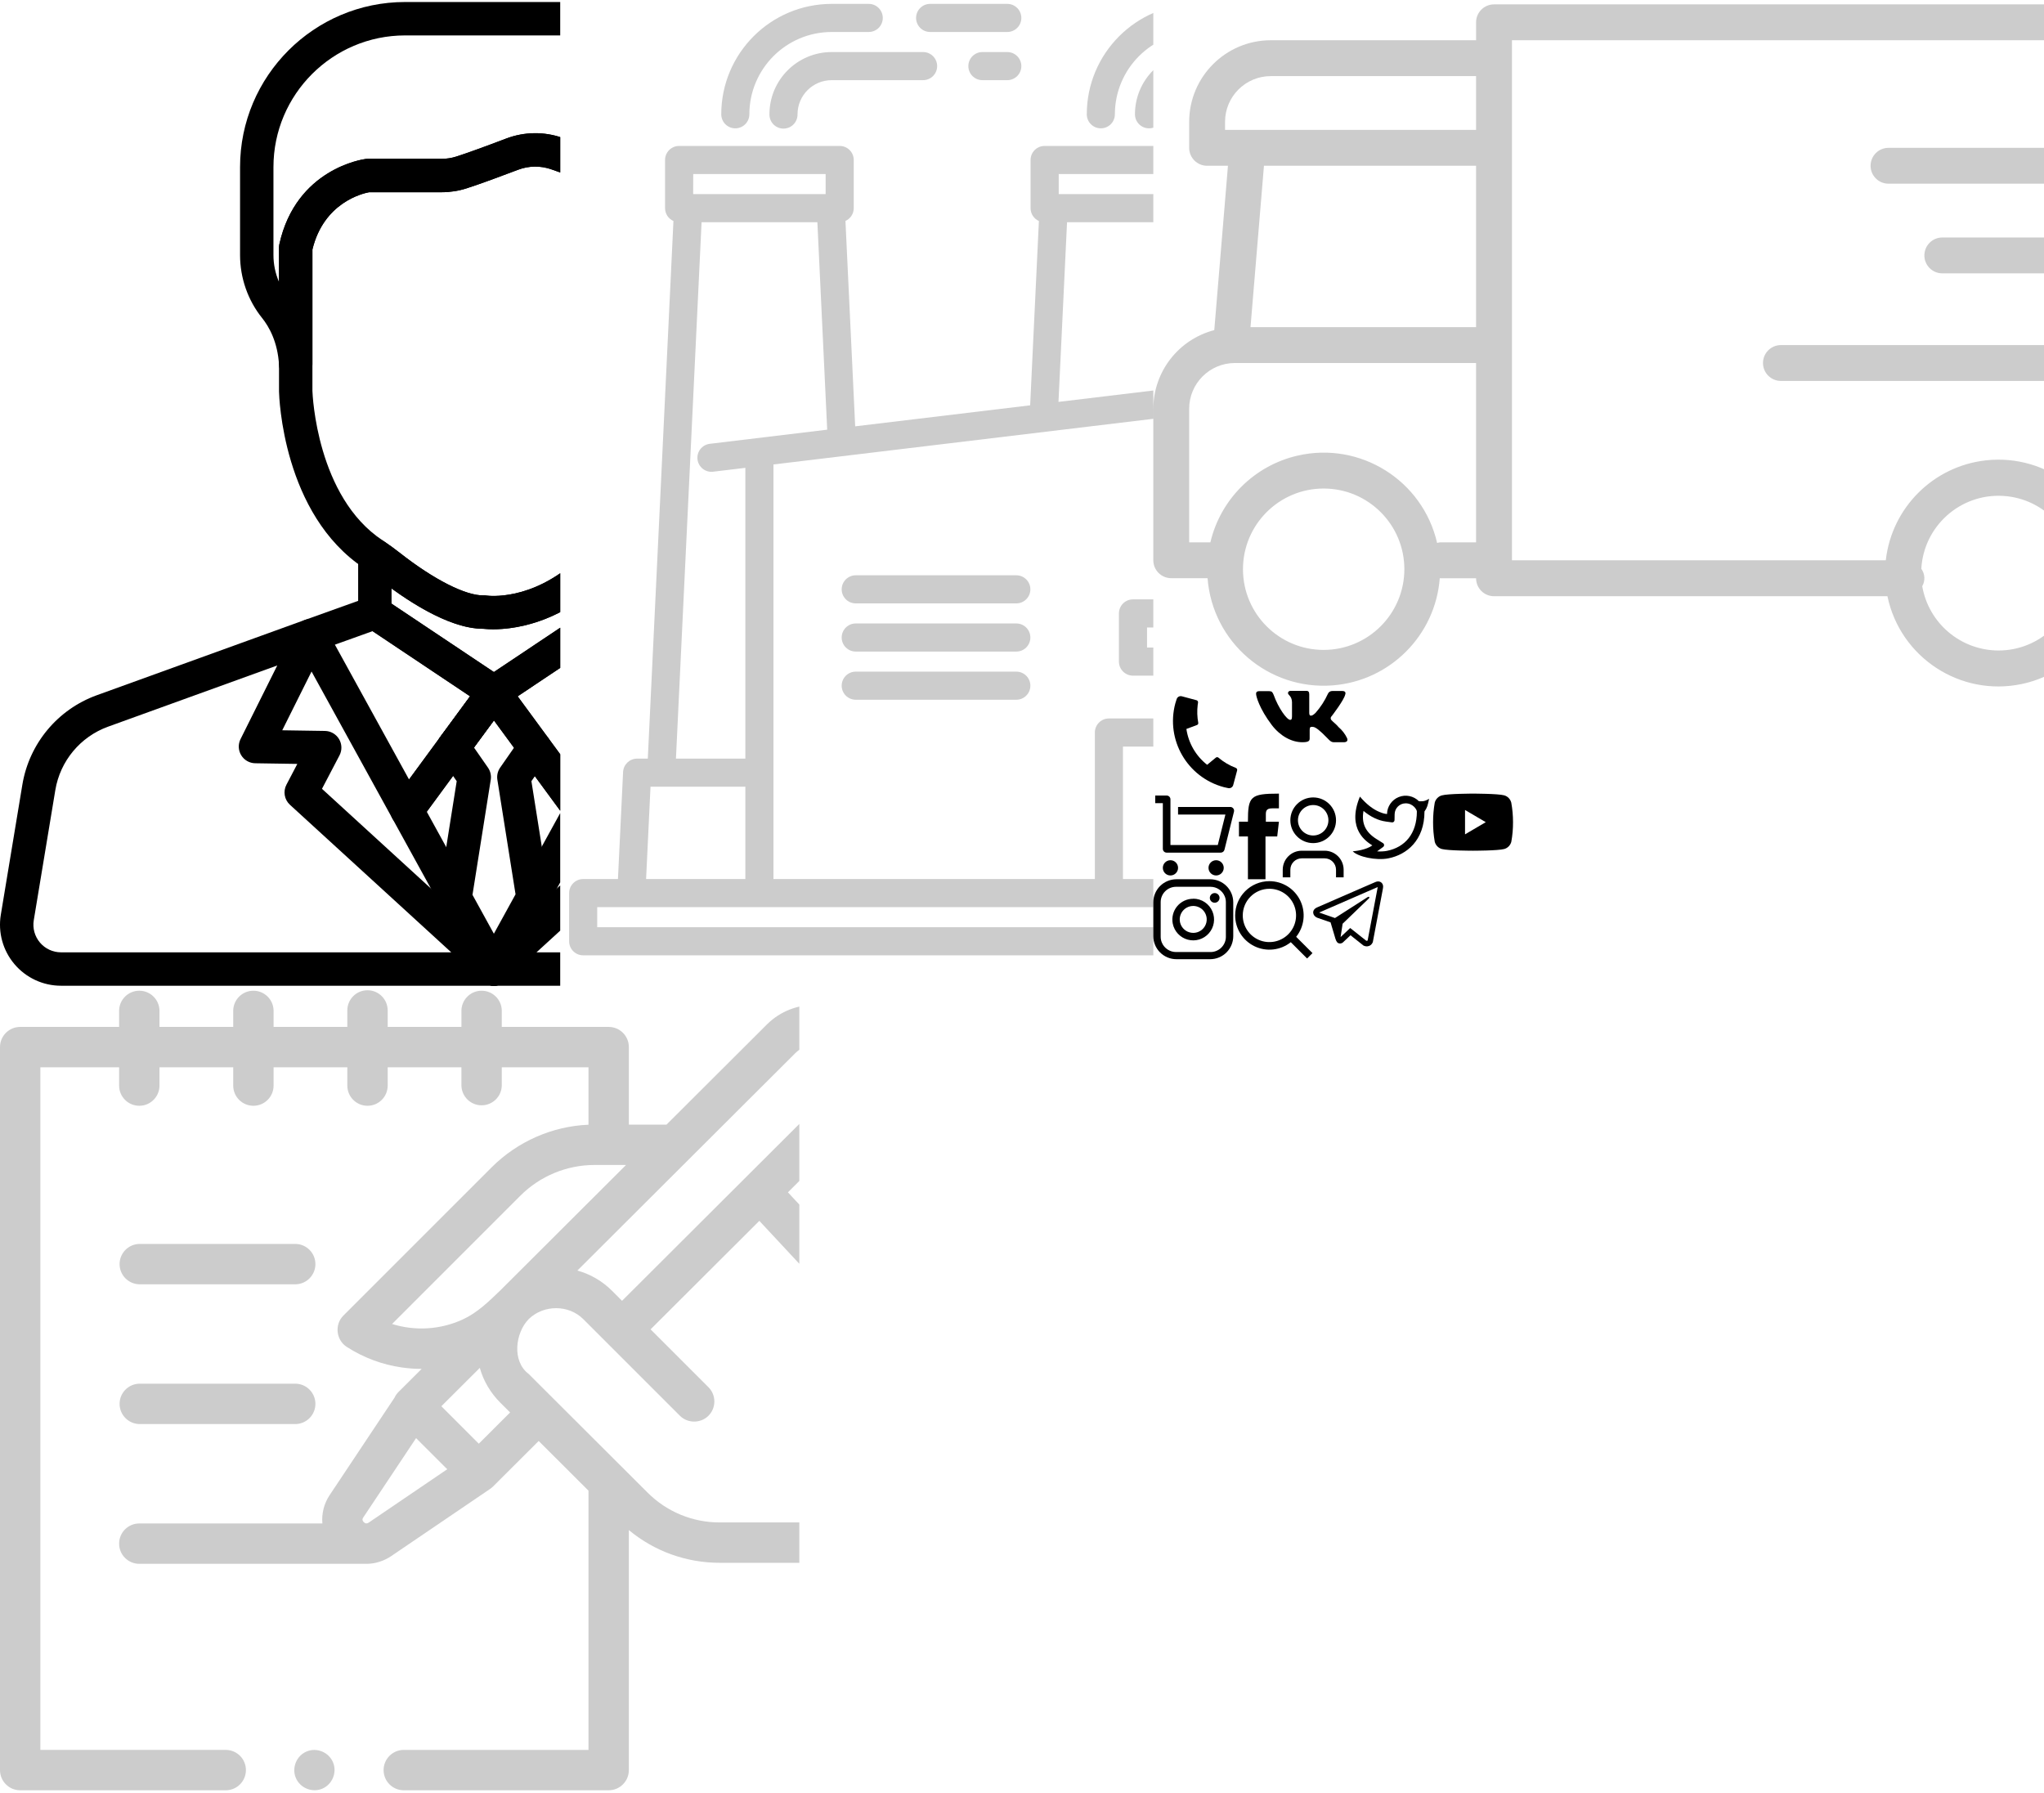
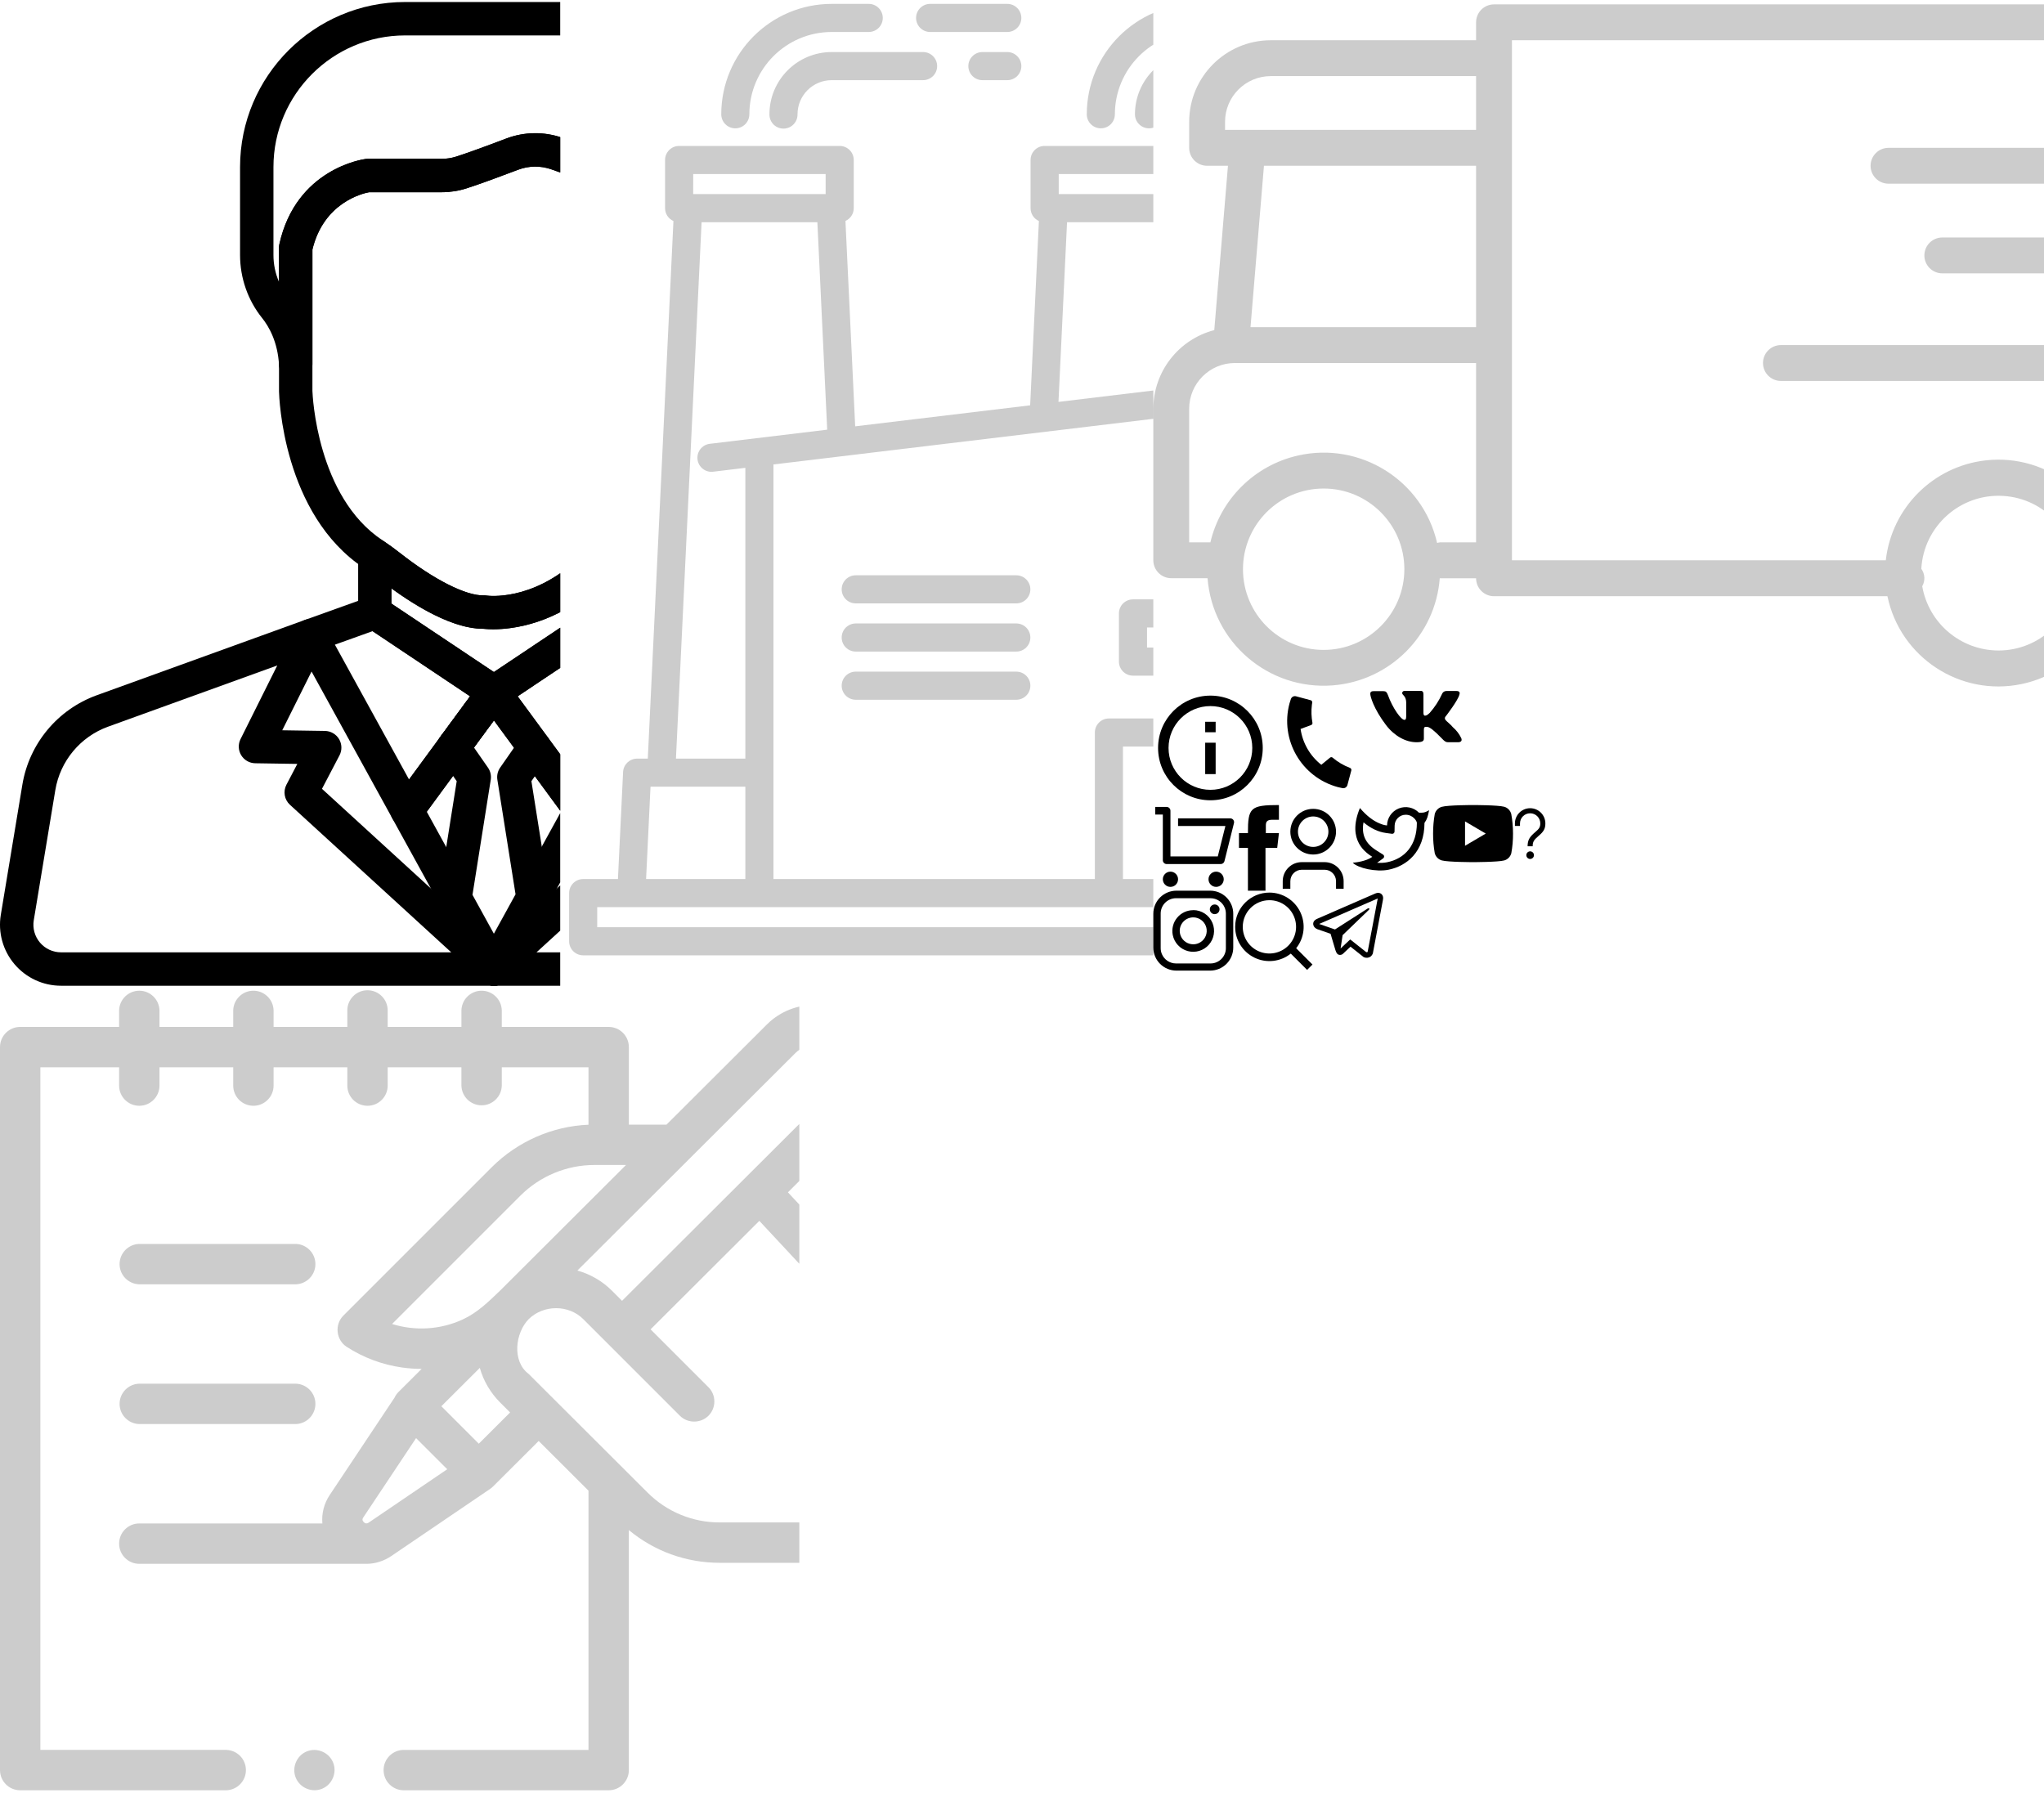
<svg xmlns="http://www.w3.org/2000/svg" width="358" height="314" viewBox="0 0 358 314">
  <view id="about1" viewBox="99 0 103 168" />
  <svg width="103" height="168" viewBox="0 0 103 168" x="99">
    <path d="M46.66 9.117a10.91 10.91 0 00-10.896 10.899 2.461 2.461 0 104.921 0 5.983 5.983 0 015.977-5.977h16.015a2.46 2.46 0 000-4.922H46.66zm30.764 0h-4.36a2.46 2.46 0 100 4.922h4.36a2.46 2.46 0 000-4.922zM63.91 5.602h13.512a2.46 2.46 0 100-4.922H63.91a2.46 2.46 0 100 4.922z" fill-opacity=".2" />
    <path d="M29.784 22.477a2.46 2.46 0 002.464-2.461 14.43 14.43 0 0114.41-14.414h6.498a2.46 2.46 0 100-4.922h-6.497a19.356 19.356 0 00-19.333 19.336 2.46 2.46 0 002.458 2.46zm80.897-13.36a10.91 10.91 0 00-10.898 10.899 2.459 2.459 0 002.461 2.46 2.46 2.46 0 002.461-2.46 5.982 5.982 0 015.976-5.977h7.421a2.46 2.46 0 001.74-4.201 2.46 2.46 0 00-1.74-.72h-7.421z" fill-opacity=".2" />
    <path d="M93.807 22.477a2.46 2.46 0 002.46-2.461 14.429 14.429 0 0114.414-14.414h13.836a2.46 2.46 0 002.461-2.461A2.46 2.46 0 00124.517.68h-13.836a19.357 19.357 0 00-19.335 19.336 2.46 2.46 0 002.46 2.46zm71.049 131.485h-5.977V66.634l6.271-.754a2.46 2.46 0 00-.588-4.885l-50.122 6.022-1.35-28.316a2.454 2.454 0 001.455-2.242v-8.438a2.458 2.458 0 00-2.46-2.46H83.96a2.46 2.46 0 00-2.46 2.46v8.438a2.456 2.456 0 001.46 2.25l-1.532 32.282-30.646 3.679-1.704-35.972a2.455 2.455 0 001.452-2.239v-8.438a2.461 2.461 0 00-2.46-2.46H19.944a2.46 2.46 0 00-2.461 2.46v8.438a2.458 2.458 0 001.468 2.25l-4.49 94.16H12.59a2.461 2.461 0 00-2.458 2.342l-.9 18.751H3.141a2.46 2.46 0 00-2.46 2.461v8.438a2.462 2.462 0 002.46 2.461h161.715a2.459 2.459 0 002.461-2.461v-8.438a2.459 2.459 0 00-2.461-2.461zm-24.706 0v-25.664a2.46 2.46 0 00-2.461-2.461h-16.875a2.459 2.459 0 00-2.461 2.461v25.664h-3.796v-25.664a2.465 2.465 0 00-2.461-2.461H95.221a2.461 2.461 0 00-2.46 2.461v25.664H36.467V81.348l117.49-14.12v86.734H140.15zm-4.922 0h-11.953v-23.203h11.953v23.203zm-25.593 0H97.682v-23.203h11.953v23.203zM86.432 30.482h23.203v3.516H86.432v-3.516zm1.457 8.438h20.285l1.367 28.687-23.152 2.783 1.5-31.47zm-65.475-8.438h23.194v3.516H22.406l.008-3.516zm1.464 8.438h20.283l1.72 36.337-20.608 2.48a2.461 2.461 0 00.588 4.886l5.685-.684v50.93H19.39l4.49-93.95zm-8.942 98.871h16.61v16.171H14.16l.776-16.171zM162.395 162.4H5.601v-3.516h156.794v3.516z" fill-opacity=".2" />
    <path d="M79.003 117.635H50.88a2.46 2.46 0 00-2.461 2.461 2.463 2.463 0 002.46 2.461h28.125a2.463 2.463 0 002.461-2.461 2.46 2.46 0 00-2.46-2.461zm0-16.875H50.88a2.46 2.46 0 00-2.461 2.461 2.463 2.463 0 002.46 2.461h28.125a2.463 2.463 0 002.461-2.461 2.46 2.46 0 00-2.46-2.461zm0 8.437H50.88a2.463 2.463 0 00-2.461 2.461 2.46 2.46 0 002.46 2.461h28.125a2.459 2.459 0 002.461-2.461 2.463 2.463 0 00-2.46-2.461zm28.872-4.218h-8.438a2.454 2.454 0 00-2.46 2.46v8.438a2.462 2.462 0 002.46 2.461h8.438a2.46 2.46 0 002.461-2.461v-8.438a2.464 2.464 0 00-2.461-2.46zm-2.461 8.437h-3.516V109.9h3.516v3.516z" fill-opacity=".2" />
  </svg>
  <view id="about2" viewBox="0 173 140 141" />
  <svg width="140" height="141" viewBox="0 0 140 141" y="173">
    <path d="M24.396 51.94H51.79a3.536 3.536 0 000-7.07H24.397a3.536 3.536 0 000 7.07zm0 24.478H51.79a3.536 3.536 0 000-7.07H24.397a3.536 3.536 0 000 7.07zm33.936 59.255c-.741-1.778-2.832-2.65-4.617-1.912-1.779.736-2.646 2.84-1.909 4.617.74 1.78 2.832 2.648 4.614 1.913 1.778-.735 2.652-2.841 1.912-4.618z" fill-opacity=".2" />
    <path d="M180.051 80.97l-42.048-45.137 12.874-12.844a11.601 11.601 0 003.468-8.308c0-3.102-1.201-6.022-3.381-8.221-4.508-4.554-11.929-4.612-16.542-.13a1.073 1.073 0 01-.034.033l-17.651 17.609h-6.595V10.396a3.535 3.535 0 00-3.535-3.535h-18.72V3.973a3.536 3.536 0 00-7.07 0V6.86H67.901V3.973a3.535 3.535 0 00-7.07 0V6.86H47.917V3.973a3.536 3.536 0 00-7.07 0V6.86H27.932V3.973a3.536 3.536 0 00-7.07 0V6.86H3.535A3.536 3.536 0 000 10.396v126.629a3.535 3.535 0 003.535 3.535H39.62a3.536 3.536 0 000-7.07H7.07V13.93h13.792v3.208a3.535 3.535 0 007.07 0v-3.207h12.915v3.207a3.535 3.535 0 007.07 0v-3.207h12.915v3.207a3.535 3.535 0 007.07 0v-3.207h12.914v3.207a3.536 3.536 0 007.07 0v-3.207h15.185v10.06c-6.35.259-12.414 2.94-16.916 7.417L60.139 57.423c-1.572 1.573-1.28 4.265.58 5.47a24.043 24.043 0 009.643 3.612c1.144.165 2.304.249 3.473.249h.016l-4.058 4.048a3.534 3.534 0 00-.7 1.005L57.751 88.841a7.72 7.72 0 00-1.287 4.987H24.397a3.535 3.535 0 000 7.07H64.21c1.53 0 3.073-.51 4.333-1.367L85.78 87.82c.204-.133.4-.291.573-.463l7.995-7.976 8.722 8.703v45.407H70.72a3.535 3.535 0 000 7.07h35.886a3.535 3.535 0 003.535-3.535v-42.04c4.469 3.71 10.041 5.734 15.925 5.734h14.104c2.933 0 5.777 1.216 7.785 3.318l26.934 28.624c2.142 2.277 6.11.708 6.11-2.423v-46.86c0-.894-.339-1.755-.949-2.41zM91.155 36.408a18.38 18.38 0 0112.955-5.367h5.539L87.623 53.014c-2.038 1.957-3.967 3.874-6.577 5.084a17.277 17.277 0 01-12.375.793l22.484-22.483zm48.207-25.02c1.844-1.777 4.79-1.758 6.579.048a4.58 4.58 0 011.333 3.245 4.592 4.592 0 01-1.379 3.292l-36.946 36.86-1.78-1.781a13.79 13.79 0 00-6.043-3.52l38.236-38.144zM64.57 93.684c-.303.205-.585.182-.847-.078-.391-.388-.193-.686-.086-.846l9.238-13.876 5.457 5.448-13.762 9.352zm19.29-13.827l-6.558-6.559 6.736-6.72c.636 2.3 1.896 4.402 3.581 6.087l1.725 1.722-5.483 5.47zm90.07 41.466l-20.843-22.15a17.941 17.941 0 00-12.916-5.524h-14.104a17.787 17.787 0 01-12.644-5.225l-20.817-20.77c-3.005-2.254-2.334-7.25 0-9.622 2.624-2.553 6.997-2.548 9.563.019l16.913 16.913c1.36 1.36 3.638 1.36 5 0a3.537 3.537 0 000-5L113.949 59.83l19.046-19.002L173.93 84.77v36.552z" fill-opacity=".2" />
  </svg>
  <view id="about3" viewBox="202 0 156 121" />
  <svg width="156" height="121" viewBox="0 0 156 121" x="202">
    <path d="M175.875 72.98a3.141 3.141 0 00-3.141 3.14v22.007h-4.996c-1.232-10.893-11.06-18.725-21.953-17.494a19.85 19.85 0 00-17.494 17.494H62.813V7.049h109.921v9.877a3.141 3.141 0 006.282 0V3.908a3.141 3.141 0 00-3.141-3.14H59.672a3.14 3.14 0 00-3.14 3.14v3.14H20.564C12.68 7.06 6.29 13.449 6.28 21.333v4.56a3.14 3.14 0 003.14 3.141h3.653l-2.396 28.784A14.274 14.274 0 000 71.582v26.545a3.141 3.141 0 003.14 3.141H9.5c.861 11.23 10.664 19.637 21.895 18.776 10.034-.769 18.007-8.742 18.777-18.776.028 0 .05.015.078.015h6.281a3.14 3.14 0 003.14 3.141h68.906c2.237 10.735 12.754 17.624 23.489 15.386a19.853 19.853 0 0015.386-15.386h8.423a3.141 3.141 0 003.141-3.141V76.121a3.141 3.141 0 00-3.141-3.141zm-146.04 40.85c-7.804 0-14.132-6.327-14.132-14.133 0-7.805 6.328-14.133 14.133-14.133 7.805 0 14.133 6.328 14.133 14.133-.009 7.802-6.331 14.124-14.133 14.133zm26.696-18.844H50.25c-.184.02-.366.056-.543.11C47.18 84.122 36.237 77.274 25.264 79.8a20.389 20.389 0 00-15.27 15.186H6.28V71.582a8.012 8.012 0 018.003-8.002H56.53v31.406zm0-37.687H17.022l2.356-28.266H56.53V57.3zm0-34.547H12.563v-1.42a8.012 8.012 0 018.002-8.002H56.53v9.422zm105.036 78.39c-.403 7.185-6.353 12.801-13.549 12.789h-.003a13.572 13.572 0 01-13.342-11.253 2.825 2.825 0 00-.16-3.056c.42-7.47 6.816-13.187 14.287-12.767 7.471.42 13.188 6.816 12.767 14.287z" fill-opacity=".2" />
    <path d="M172.734 25.893h-43.968a3.14 3.14 0 100 6.28h43.968a3.14 3.14 0 100-6.28zm6.282 34.547h-69.094a3.14 3.14 0 100 6.28h69.094a3.14 3.14 0 000-6.28zm-6.282-18.844h-34.546a3.14 3.14 0 100 6.281h34.546a3.14 3.14 0 100-6.281z" fill-opacity=".2" />
  </svg>
  <view id="about4" viewBox="0 0 99 173" />
  <svg width="99" height="173" viewBox="0 0 99 173">
    <g clip-path="url(#dclip0)">
      <path d="M81.508 128.022a2.926 2.926 0 00-4.089.626l-.36.492a2.924 2.924 0 004.709 3.469l.366-.498a2.926 2.926 0 00-.626-4.089z" />
      <path d="M82.272 155.85l-7.523-13.678 7.024-9.566a2.925 2.925 0 10-4.715-3.462l-8.13 11.071a2.924 2.924 0 00-.205 3.14l8.423 15.314a2.925 2.925 0 005.126-2.819zm21.799-15.636l-8.096-11.026a2.924 2.924 0 10-4.715 3.464l6.989 9.519-7.471 13.585a2.925 2.925 0 105.126 2.821l8.372-15.222a2.924 2.924 0 00-.205-3.141zm4.636-45.966a2.925 2.925 0 00-3.02.18 46.56 46.56 0 00-4.798 3.774c-7.872 7.116-15.35 6.153-15.643 6.111a2.89 2.89 0 00-.533-.035c-3.111.08-8.72-2.763-14.654-7.423a47.874 47.874 0 00-2.767-2.019 2.924 2.924 0 00-4.562 2.424v10.034a2.927 2.927 0 001.351 2.465l20.74 13.859a.06.06 0 01.01.007l.055.036a2.925 2.925 0 003.263-.021l.03-.02a.689.689 0 00.035-.023l20.691-13.826a2.925 2.925 0 001.367-2.476V96.837a2.924 2.924 0 00-1.565-2.59zm-4.285 11.482l-17.921 11.975-17.92-11.975v-2.661c4.363 3.172 10.782 7.061 16.014 7.061h.034c1.757.194 10.715.722 19.793-7.241v2.841z" />
      <path d="M89.385 120.743a2.925 2.925 0 00-5.243-1.25l-6.723 9.157a2.925 2.925 0 104.716 3.461l6.688-9.108a2.923 2.923 0 00.562-2.26zm41.676-94.295c-.058-.459-1.428-10.347-10.736-14.248.27-1.737.242-3.97-.861-6.14-1.482-2.92-4.406-4.821-8.692-5.655a2.921 2.921 0 00-.558-.053H70.955c-15.94 0-28.91 12.968-28.91 28.91v15.405c0 4.014 1.368 7.927 3.852 11.02 1.23 1.533 2.747 4.21 2.976 8.26a2.925 2.925 0 005.845-.165V43.696c1.986-8.214 8.765-9.813 9.93-10.029h12.699c1.494 0 2.962-.228 4.366-.678 2.415-.774 6.246-2.2 9.035-3.259a8.48 8.48 0 015.816-.073l13.594 4.773c6.797 2.507 8.01 8.473 8.16 9.41v24.105a2.923 2.923 0 002.927 2.923 2.928 2.928 0 002.891-2.492c.011-.075 1.179-7.62 4.945-13.66a13.102 13.102 0 002.004-6.932V26.817c0-.123-.008-.247-.024-.37zm-5.827 21.335a7.252 7.252 0 01-1.066 3.756V43.64c0-.105-.006-.21-.018-.315-.045-.425-1.254-10.449-11.994-14.394a1.4 1.4 0 00-.04-.014l-13.615-4.78a14.328 14.328 0 00-9.831.125c-3.905 1.483-6.929 2.575-8.743 3.157a8.44 8.44 0 01-2.58.399H64.412c-.126 0-.251.008-.376.024-.495.064-12.162 1.723-15.097 14.882-.047.21-.07.423-.07.637v6.02a11.886 11.886 0 01-.975-4.715V29.263c0-12.716 10.345-23.06 23.06-23.06h38.965c1.613.343 3.573 1.048 4.317 2.483.91 1.756-.127 4.174-.128 4.176a2.926 2.926 0 001.963 4.086c7.446 1.793 8.965 8.935 9.163 10.09v20.745z" />
      <path d="M124.152 43.326c-.046-.425-1.255-10.449-11.995-14.394l-.039-.014-13.616-4.78a14.344 14.344 0 00-9.831.124c-3.905 1.483-6.929 2.575-8.744 3.157a8.442 8.442 0 01-2.58.4H64.413c-.126 0-.252.007-.376.023-.495.064-12.162 1.723-15.098 14.883-.046.209-.07.422-.07.636v25.21c.02.873.638 21.5 14.89 30.934l.074.052c.061.043.122.087.186.13a42.232 42.232 0 012.427 1.77c4.152 3.261 11.977 8.674 18.15 8.674h.033c.335.037.934.086 1.745.086 3.499 0 10.962-.916 18.437-7.674a40.801 40.801 0 014.195-3.296l.219-.153c.071-.05.142-.101.216-.15 4.754-3.194 12.988-11.433 14.716-30.738.008-.087.012-.174.012-.261V43.642c0-.106-.006-.211-.017-.316zm-5.833 24.487c-1.594 17.422-9.017 24.176-12.14 26.273-.111.075-.22.152-.33.23l-.162.113a46.56 46.56 0 00-4.798 3.774c-7.843 7.09-15.297 6.16-15.662 6.108a2.949 2.949 0 00-.515-.031c-3.11.08-8.72-2.763-14.653-7.423a47.62 47.62 0 00-2.766-2.019l-.072-.05c-.07-.05-.14-.1-.223-.155-11.501-7.612-12.254-25.426-12.279-26.17V43.697c1.993-8.244 8.814-9.824 9.925-10.028h12.704c1.493 0 2.962-.228 4.366-.678 2.415-.775 6.246-2.2 9.034-3.26a8.48 8.48 0 015.816-.072l13.595 4.772c6.797 2.507 8.01 8.474 8.16 9.411v23.972zm-29.203 52.104a2.925 2.925 0 00-4.974-.423l-7.006 9.543a2.926 2.926 0 004.712 3.467l7.007-9.508a3.03 3.03 0 00.57-1.77c0-.453-.106-.902-.309-1.309zm.187 47.094a2.925 2.925 0 00-4.087-.137l-.67.612a2.924 2.924 0 00-.579 3.584l.02.037a2.925 2.925 0 004.623.642l.648-.649a2.924 2.924 0 00.045-4.089z" />
      <path d="M88.453 167.485l-.67-.611a2.925 2.925 0 00-4.041 4.227l.648.648a2.922 2.922 0 004.633-.661l.02-.037a2.927 2.927 0 00-.59-3.566z" />
      <path d="M88.503 167.532l-.004-.003a2.928 2.928 0 00-3.992-.005l-.008.008a2.926 2.926 0 00-.092 4.236l.031.03c.57.568 1.316.851 2.063.851.748 0 1.497-.286 2.067-.856l.031-.031a2.925 2.925 0 00-.096-4.23zm-1.053-49.138a2.935 2.935 0 00-3.279 1.099 2.922 2.922 0 002.39 4.614 2.925 2.925 0 002.93-2.926v-.007a2.921 2.921 0 00-2.041-2.78z" />
      <path d="M88.876 119.468l-.025-.034a2.924 2.924 0 00-5.277 1.739v.05c0 1.077.605 2.058 1.553 2.568.43.231.905.345 1.378.345a2.96 2.96 0 001.633-.491 2.928 2.928 0 00.738-4.177z" />
      <path d="M121.297 110.281a2.923 2.923 0 00-1.749-1.718l-11.215-4.02a2.918 2.918 0 00-2.613.321l-20.78 13.885-.017.012 1.632 2.426-1.669-2.401a2.924 2.924 0 00-.742 4.172l15.213 20.719a2.922 2.922 0 004.92-.322l16.847-30.629a2.925 2.925 0 00.173-2.445zm-19.937 26.24l-10.692-14.563 17.077-11.412 6.6 2.367-12.985 23.608z" />
      <path d="M89.382 120.72a2.928 2.928 0 00-1.251-1.925l-20.85-13.931a2.927 2.927 0 00-2.613-.321l-11.215 4.02a2.925 2.925 0 00-1.575 4.163l16.846 30.629a2.924 2.924 0 004.92.321l8.13-11.071.019-.027 7.066-9.623a2.93 2.93 0 00.523-2.235zm-12.323 8.422l-.021.028-5.397 7.351-12.986-23.609 6.6-2.366 17.078 11.412-5.274 7.184zm95.795 31.07l-3.773-22.785a20.17 20.17 0 00-13.024-15.655l-36.504-13.207a2.924 2.924 0 00-3.612 4.056l7.621 15.284-7.478.116a2.923 2.923 0 00-2.546 4.281l3.067 5.857-31.39 28.716a6.31 6.31 0 00-.095.09l-.648.648a2.925 2.925 0 00-.498 3.472l.023.041a2.926 2.926 0 002.566 1.522h75.746a10.67 10.67 0 008.152-3.776 10.672 10.672 0 002.393-8.66zm-6.853 4.876a4.833 4.833 0 01-3.692 1.71H93.965l28.252-25.843a2.924 2.924 0 00.617-3.515l-1.909-3.644 7.375-.113a2.927 2.927 0 002.573-4.23l-6.433-12.9 29.629 10.719a14.316 14.316 0 019.242 11.11l3.773 22.785v.001a4.83 4.83 0 01-1.083 3.92z" />
      <path d="M88.526 167.555l-.034-.031a2.925 2.925 0 00-4.037.106l-.03.031a2.925 2.925 0 002.074 4.987h.064a2.925 2.925 0 001.963-5.093z" />
      <path d="M88.435 167.472a2.922 2.922 0 00-4.521.767l-.02.037a2.924 2.924 0 00.462 3.44l.01.011a2.914 2.914 0 002.103.891 2.91 2.91 0 001.97-.764l.031-.028a2.92 2.92 0 00.646-.854c.589-1.176.297-2.621-.68-3.5z" />
      <path d="M88.562 167.649l-.012-.012-.023-.024-.65-.648a1.954 1.954 0 00-.093-.089l-31.39-28.717 3.067-5.856a2.925 2.925 0 00-2.546-4.282l-7.48-.115 7.622-15.284a2.927 2.927 0 00-.433-3.252 2.922 2.922 0 00-3.179-.804l-36.503 13.206a20.17 20.17 0 00-13.024 15.656L.144 160.213a10.669 10.669 0 002.394 8.659 10.67 10.67 0 008.152 3.776H86.5a2.925 2.925 0 002.062-4.999zm-77.871-.851a4.832 4.832 0 01-3.692-1.709 4.834 4.834 0 01-1.083-3.921l3.773-22.785a14.312 14.312 0 019.243-11.11l29.628-10.719-6.432 12.898a2.925 2.925 0 002.572 4.23l7.375.114-1.908 3.644a2.925 2.925 0 00.616 3.515l28.252 25.843H10.69z" />
      <path d="M96.456 131.628a2.925 2.925 0 00-.48-2.441l-7.119-9.694a2.916 2.916 0 00-3.268-1.03 2.921 2.921 0 00-1.538 1.19l-6.988 9.482a2.925 2.925 0 00-.049 3.41l2.976 4.274-3.17 19.982a2.924 2.924 0 00.326 1.867l6.791 12.347a2.925 2.925 0 005.126 0l6.842-12.438a2.93 2.93 0 00.362-1.41v-.001a2.94 2.94 0 00-.037-.459l-3.155-19.888 2.944-4.226c.202-.293.35-.62.436-.965zM86.5 163.537l-3.745-6.81 3.198-20.155a2.923 2.923 0 00-.49-2.129l-2.45-3.521 3.496-4.743 3.514 4.786-2.422 3.478a2.923 2.923 0 00-.489 2.129l3.184 20.063-3.796 6.902z" />
    </g>
    <defs>
      <clipPath id="dclip0">
        <path d="M0 0h98.119v173H0z" />
      </clipPath>
    </defs>
  </svg>
-   <view id="basket" viewBox="202 139 15 15" />
-   <svg width="15" height="15" viewBox="0 0 15 15" x="202" y="139">
+   <view id="basket" viewBox="202 141 15 15" />
+   <svg width="15" height="15" viewBox="0 0 15 15" x="202" y="141">
    <path d="M1.667 9.667v-8H.333V.333h2A.667.667 0 013 1v8h8.292l1.333-5.333H4.333V2.334h9.147a.667.667 0 01.647.828L12.46 9.83a.667.667 0 01-.647.505h-9.48a.666.666 0 01-.666-.667zM3 14.334a1.334 1.334 0 110-2.668 1.334 1.334 0 010 2.668zm8 0a1.333 1.333 0 110-2.667 1.333 1.333 0 010 2.667z" />
  </svg>
-   <view id="fb" viewBox="217 139 7 15" />
-   <svg width="7" height="15" viewBox="0 0 7 15" x="217" y="139">
+   <view id="fb" viewBox="217 141 7 15" />
+   <svg width="7" height="15" viewBox="0 0 7 15" x="217" y="141">
    <path d="M7 0C1.978 0 1.57.475 1.57 4.92H0v2.586h1.57V15h3.076V7.506h2.053L7 4.921H4.709V3.603c0-.724.238-1.024 1.148-1.024H7V0z" />
  </svg>
-   <view id="inst" viewBox="202 154 14 14" />
-   <svg width="14" height="14" viewBox="0 0 14 14" x="202" y="154">
+   <view id="info" viewBox="202 121 20 20" />
+   <svg width="20" height="20" viewBox="0 0 20 20" x="202" y="121">
+     <path d="M10 19.167a9.166 9.166 0 01-9.167-9.166A9.167 9.167 0 0110 .834a9.166 9.166 0 019.167 9.167A9.166 9.166 0 0110 19.167zm0-1.833a7.333 7.333 0 100-14.666 7.333 7.333 0 000 14.666zM9.084 5.417h1.833v1.834H9.084V5.417zm0 3.667h1.833v5.5H9.084v-5.5z" />
+   </svg>
+   <view id="inst" viewBox="202 156 14 14" />
+   <svg width="14" height="14" viewBox="0 0 14 14" x="202" y="156">
    <path d="M12.71 10.063a2.67 2.67 0 01-.784 1.894 2.685 2.685 0 01-1.897.789H3.97a2.691 2.691 0 01-2.477-1.658 2.677 2.677 0 01-.203-1.025V4.006a2.678 2.678 0 01.782-1.896 2.695 2.695 0 011.898-.792h6.058a2.695 2.695 0 012.478 1.662c.134.326.203.674.202 1.027v6.056zM9.984 0H4.043a4.059 4.059 0 00-2.861 1.186A4.033 4.033 0 000 4.04v5.92a4.023 4.023 0 001.182 2.854A4.05 4.05 0 004.042 14h5.916a4.058 4.058 0 002.86-1.186A4.034 4.034 0 0014 9.96V4.04a4.024 4.024 0 00-1.182-2.854A4.049 4.049 0 009.958 0h.027zM7 9.39a2.37 2.37 0 01-2.192-1.448 2.35 2.35 0 01.506-2.572A2.366 2.366 0 019.343 6.8a2.352 2.352 0 01-1.441 2.409c-.285.119-.592.18-.902.18zm0-5.974a3.64 3.64 0 00-3.598 4.341 3.653 3.653 0 106.96-2.102A3.645 3.645 0 007 3.4v.017zm3.753-1a.852.852 0 00-.854.886.845.845 0 00.682.792.852.852 0 001.013-.746.844.844 0 00-.84-.932z" />
  </svg>
-   <view id="phone" viewBox="202 121 18 18" />
-   <svg width="18" height="18" viewBox="0 0 18 18" x="202" y="121">
+   <view id="phone" viewBox="222 121 18 18" />
+   <svg width="18" height="18" viewBox="0 0 18 18" x="222" y="121">
    <path d="M14.679 13.942l-.685 2.556a.748.748 0 01-.867.54 12.03 12.03 0 01-.784-.174c-6.4-1.715-10.202-8.282-8.49-14.668.053-.2.133-.455.24-.765a.748.748 0 01.903-.478l2.561.686a.375.375 0 01.274.422c-.028.17-.049.307-.061.411a10.405 10.405 0 00.1 3.126.34.34 0 01-.216.382l-1.862.695a9.773 9.773 0 003.632 6.275l1.533-1.258a.347.347 0 01.444.003 10.442 10.442 0 003.05 1.8.376.376 0 01.228.448z" />
  </svg>
-   <view id="profile" viewBox="224 139 12 15" />
-   <svg width="12" height="15" viewBox="0 0 12 15" x="224" y="139">
+   <view id="profile" viewBox="224 141 12 15" />
+   <svg width="12" height="15" viewBox="0 0 12 15" x="224" y="141">
    <path d="M11.333 14.667H10v-1.333a2 2 0 00-2-2H4a2 2 0 00-2 2v1.333H.667v-1.333A3.334 3.334 0 014 10h4a3.333 3.333 0 013.333 3.334v1.333zM6 8.667a4 4 0 110-8 4 4 0 010 8zm0-1.333A2.667 2.667 0 106 2a2.667 2.667 0 000 5.334z" />
  </svg>
-   <view id="search" viewBox="216 154 14 14" />
-   <svg width="14" height="14" viewBox="0 0 14 14" x="216" y="154">
+   <view id="question" viewBox="265 141 6 10" />
+   <svg width="6" height="10" viewBox="0 0 6 10" x="265" y="141">
+     <path d="M3 8.11a.667.667 0 110 1.334.667.667 0 010-1.334zM3 .555A2.667 2.667 0 015.666 3.22c0 .963-.334 1.463-1.188 2.188-.857.728-1.034 1.055-1.034 1.812h-.889c0-1.1.35-1.642 1.347-2.489.675-.573.875-.873.875-1.51a1.777 1.777 0 10-3.555 0v.444H.333V3.22A2.667 2.667 0 013 .555z" />
+   </svg>
+   <view id="search" viewBox="216 156 14 14" />
+   <svg width="14" height="14" viewBox="0 0 14 14" x="216" y="156">
    <path d="M11.02 10.078l2.856 2.855-.943.943-2.855-2.855A6.002 6.002 0 01.333 6.334c0-3.312 2.688-6 6-6a6.002 6.002 0 014.688 9.744zm-1.337-.494a4.665 4.665 0 00-3.35-7.917 4.665 4.665 0 00-4.666 4.667 4.665 4.665 0 007.916 3.35l.1-.1z" />
  </svg>
-   <view id="tg" viewBox="230 154 14 13" />
-   <svg width="14" height="13" viewBox="0 0 16 14" x="230" y="154">
+   <view id="tg" viewBox="230 156 14 13" />
+   <svg width="14" height="13" viewBox="0 0 16 14" x="230" y="156">
    <path d="M12.964.001a1.561 1.561 0 00-.503.124h-.002c-.154.063-.884.38-1.992.861L6.49 2.718.833 5.182l.034-.013s-.194.065-.396.209a1.11 1.11 0 00-.315.315.95.95 0 00-.15.618c.049.402.301.643.482.776.183.135.358.198.358.198H.85l2.63.916c.117.391.801 2.714.965 3.25.097.319.192.519.31.671a.771.771 0 00.204.196.595.595 0 00.132.059l-.027-.007c.008.002.015.009.02.01.022.007.037.01.064.014.417.13.751-.137.751-.137l.019-.015 1.553-1.462 2.602 2.064.059.026c.543.246 1.092.11 1.382-.132.293-.244.406-.555.406-.555l.02-.05 2.01-10.65c.057-.264.072-.51.009-.749a1.004 1.004 0 00-.42-.583.982.982 0 00-.575-.15zm-.055 1.142c-.002.035.004.03-.01.098v.006l-1.993 10.54c-.008.015-.023.048-.063.08-.042.035-.076.057-.25-.015L7.41 9.33l-1.923 1.81.404-2.666 5.2-5.011c.215-.207.143-.25.143-.25.015-.253-.324-.074-.324-.074l-6.557 4.2-.002-.011-3.144-1.094v-.003L1.2 6.23l.017-.006.017-.009.017-.007L6.91 3.744l3.974-1.731 1.971-.853c.045-.017.024-.017.055-.017z" />
  </svg>
-   <view id="tw" viewBox="236 139 15 12" />
-   <svg width="15" height="12" viewBox="0 0 15 12" x="236" y="139">
+   <view id="tw" viewBox="236 141 15 12" />
+   <svg width="15" height="12" viewBox="0 0 15 12" x="236" y="141">
    <path d="M10.2 1.7a1.933 1.933 0 00-1.934 1.897l-.018 1.05a.4.4 0 01-.454.39l-1.04-.142c-1.37-.187-2.682-.818-3.94-1.866-.399 2.206.38 3.735 2.255 4.914l1.165.732a.4.4 0 01.022.662l-1.061.776c.631.04 1.23.011 1.728-.088 3.145-.628 5.237-2.994 5.237-6.898 0-.319-.675-1.428-1.96-1.428zM6.933 3.572a3.267 3.267 0 015.59-2.237c.474-.003.877.117 1.78-.43-.224 1.093-.334 1.568-.81 2.22 0 5.095-3.131 7.573-6.309 8.207-2.178.434-5.346-.28-6.254-1.228.462-.036 2.342-.238 3.429-1.033-.92-.606-4.579-2.76-2.174-8.549C3.314 1.841 4.458 2.74 5.618 3.215c.772.316.962.31 1.316.358h-.001z" />
  </svg>
-   <view id="vk" viewBox="220 121 16 9" />
-   <svg width="16" height="9" viewBox="0 0 16 9" x="220" y="121">
+   <view id="vk" viewBox="240 121 16 9" />
+   <svg width="16" height="9" viewBox="0 0 16 9" x="240" y="121">
    <path d="M15.61.65c.126-.362 0-.624-.514-.624H13.36a.836.836 0 00-.47.123.753.753 0 00-.304.357 13.481 13.481 0 01-2.18 3.359c-.388.361-.581.48-.835.48-.133 0-.26-.119-.26-.48V.624C9.312.206 9.185 0 8.8 0H6.037a.453.453 0 00-.304.096.398.398 0 00-.15.265c0 .418.667.48.707 1.62v2.475c0 .542-.126.623-.32.623-.573 0-2.054-2.038-2.888-4.363-.194-.48-.32-.66-.774-.66H.574C.06.057 0 .3 0 .537c0 .423.574 2.58 2.762 5.465C4.236 7.922 6.23 9 8.098 9c1.094 0 1.288-.237 1.288-.66V6.843c0-.487.126-.543.446-.543s.707.119 1.735 1.079C12.787 8.52 12.98 9 13.62 9h1.735c.513 0 .774-.237.58-.717a5.868 5.868 0 00-1.48-1.925c-.381-.48-1.028-.96-1.222-1.197a.501.501 0 01-.122-.165.471.471 0 01.122-.558c-.006.019 2.182-2.83 2.375-3.79V.65z" />
  </svg>
-   <view id="ytube" viewBox="251 139 14 10" />
-   <svg width="14" height="10" viewBox="0 0 14 10" x="251" y="139">
+   <view id="ytube" viewBox="251 141 14 10" />
+   <svg width="14" height="10" viewBox="0 0 14 10" x="251" y="141">
    <path d="M13.69 1.563a1.806 1.806 0 00-.454-.8 1.756 1.756 0 00-.785-.464C11.361 0 6.997 0 6.997 0S2.622 0 1.533.31a1.756 1.756 0 00-.785.463 1.807 1.807 0 00-.455.801A19.476 19.476 0 000 5a19.024 19.024 0 00.293 3.437c.08.302.238.578.455.8.218.222.489.382.786.464C2.622 10 6.997 10 6.997 10s4.376 0 5.464-.299a1.75 1.75 0 00.785-.464 1.8 1.8 0 00.455-.8A18.55 18.55 0 0014 5a18.953 18.953 0 00-.309-3.437zM5.596 7.134V2.866L9.227 5 5.595 7.134z" />
  </svg>
</svg>
